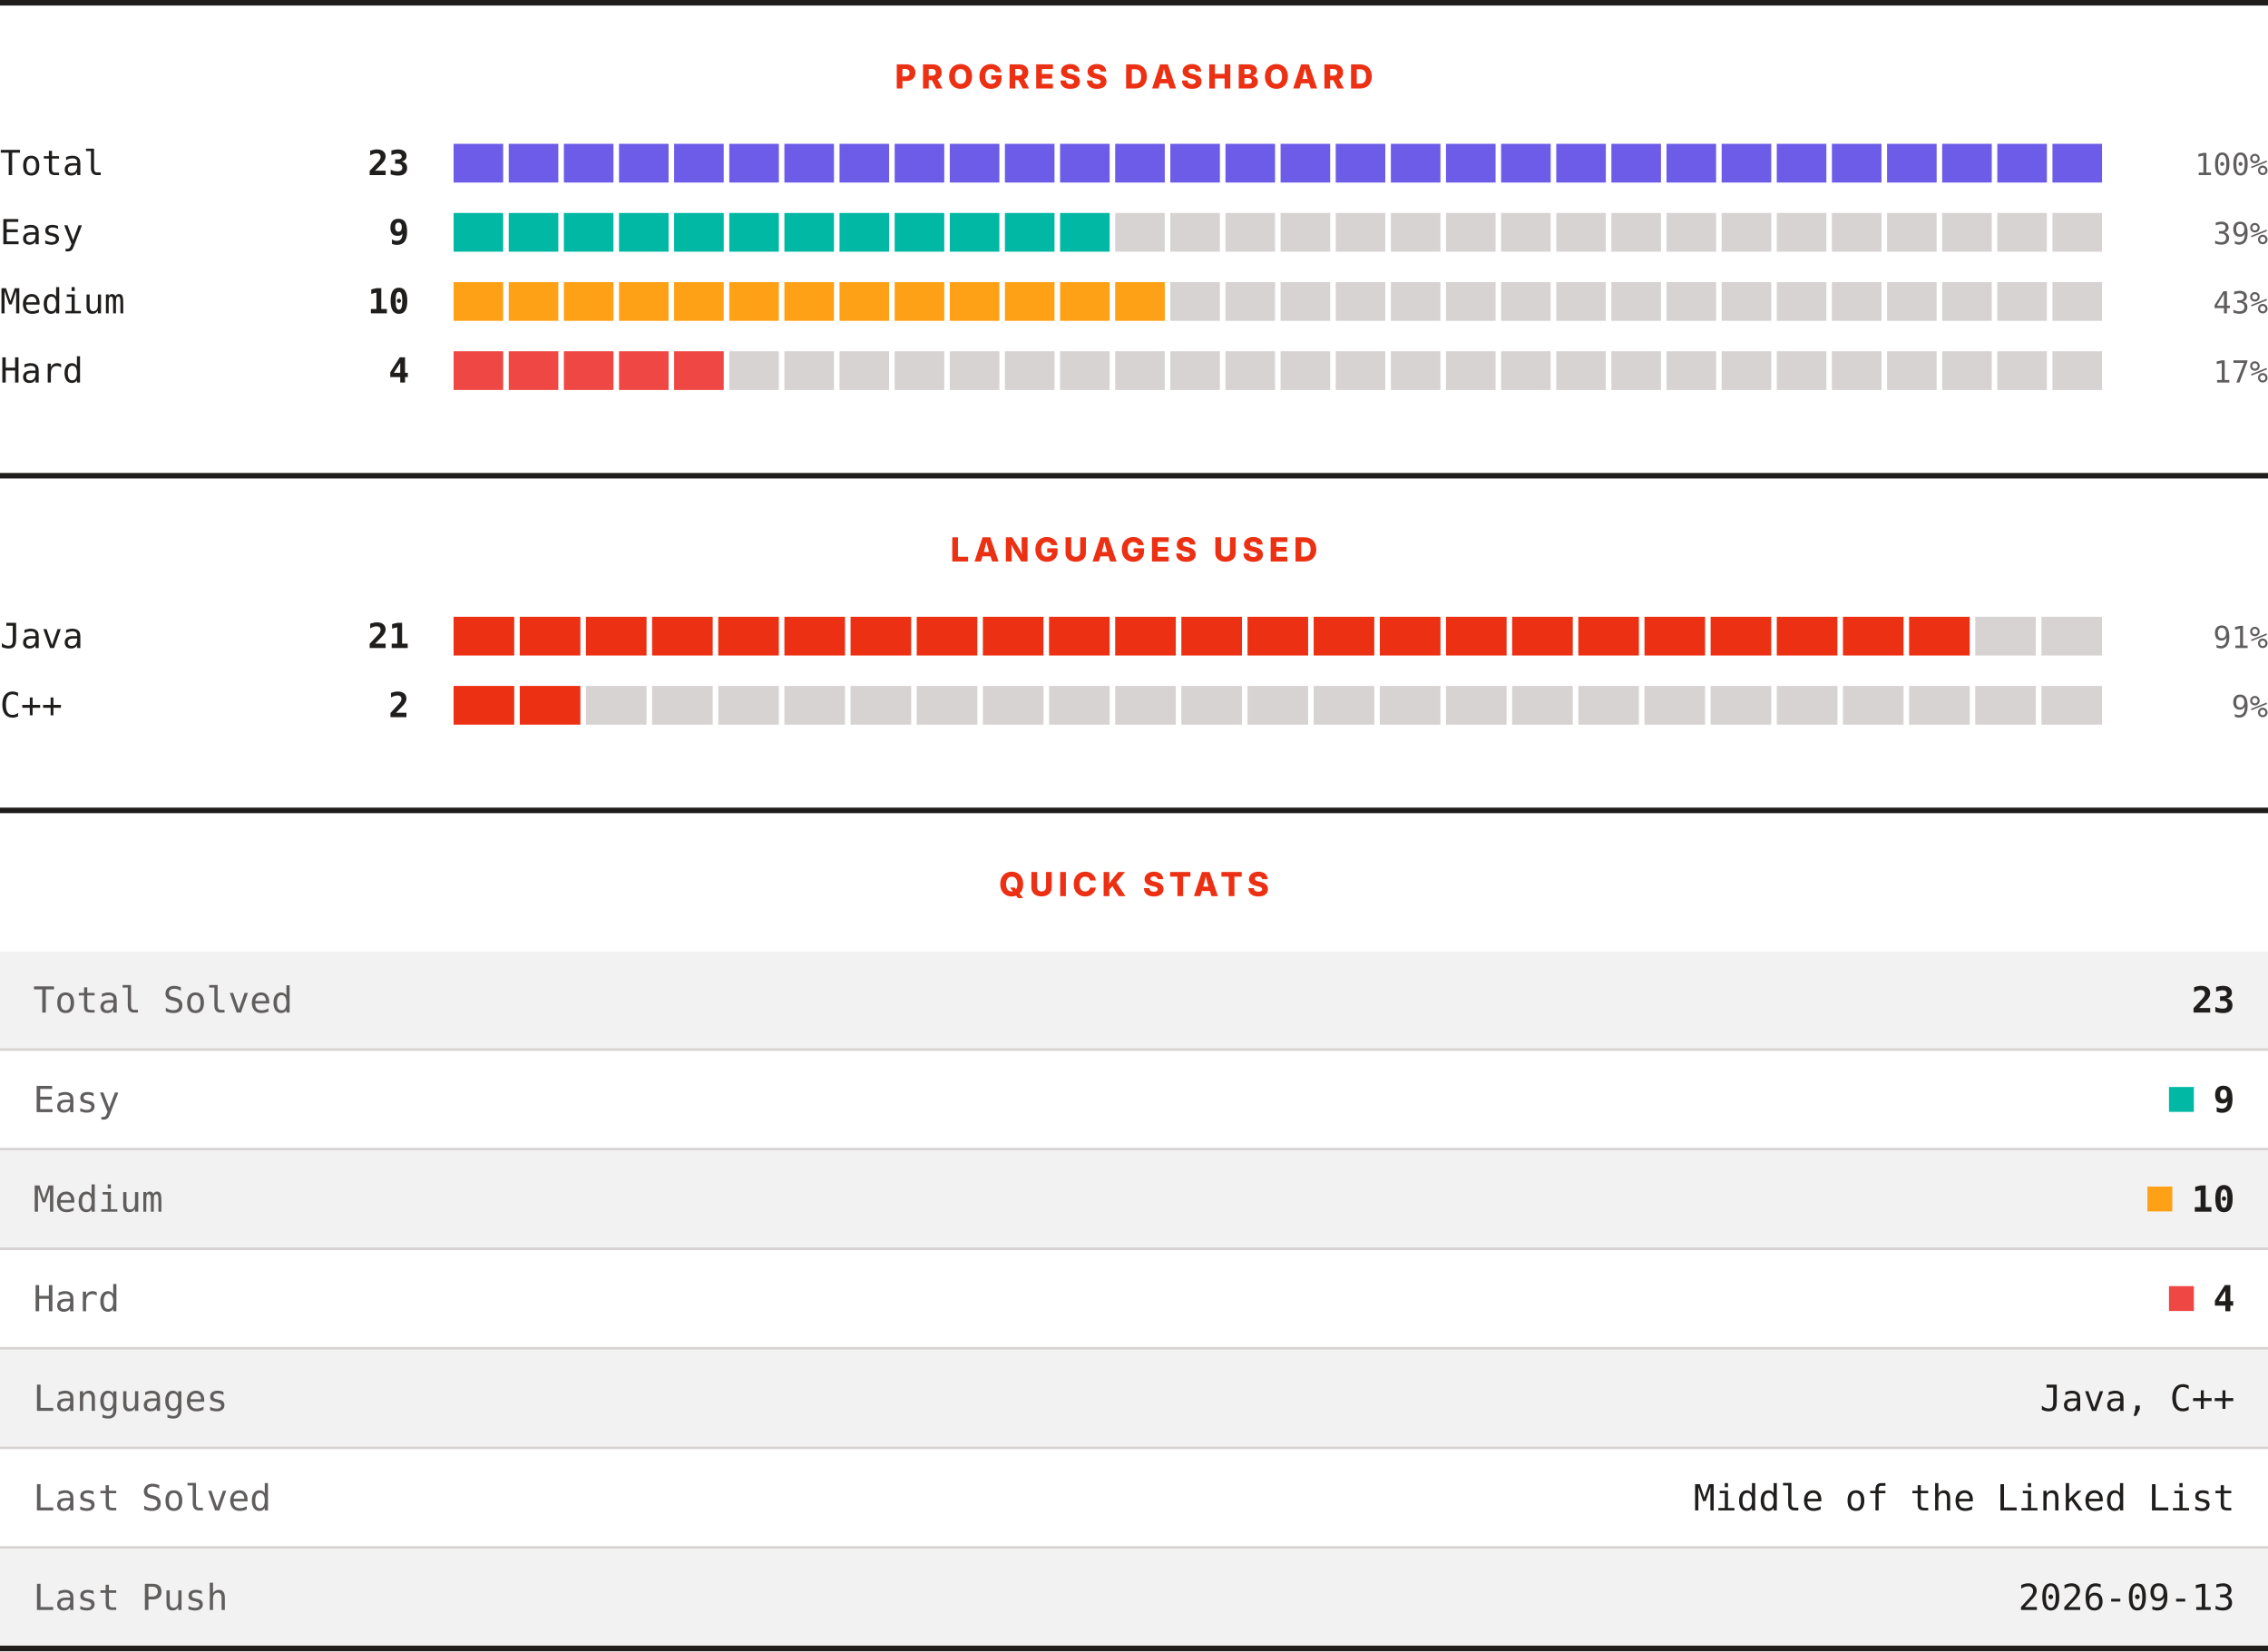
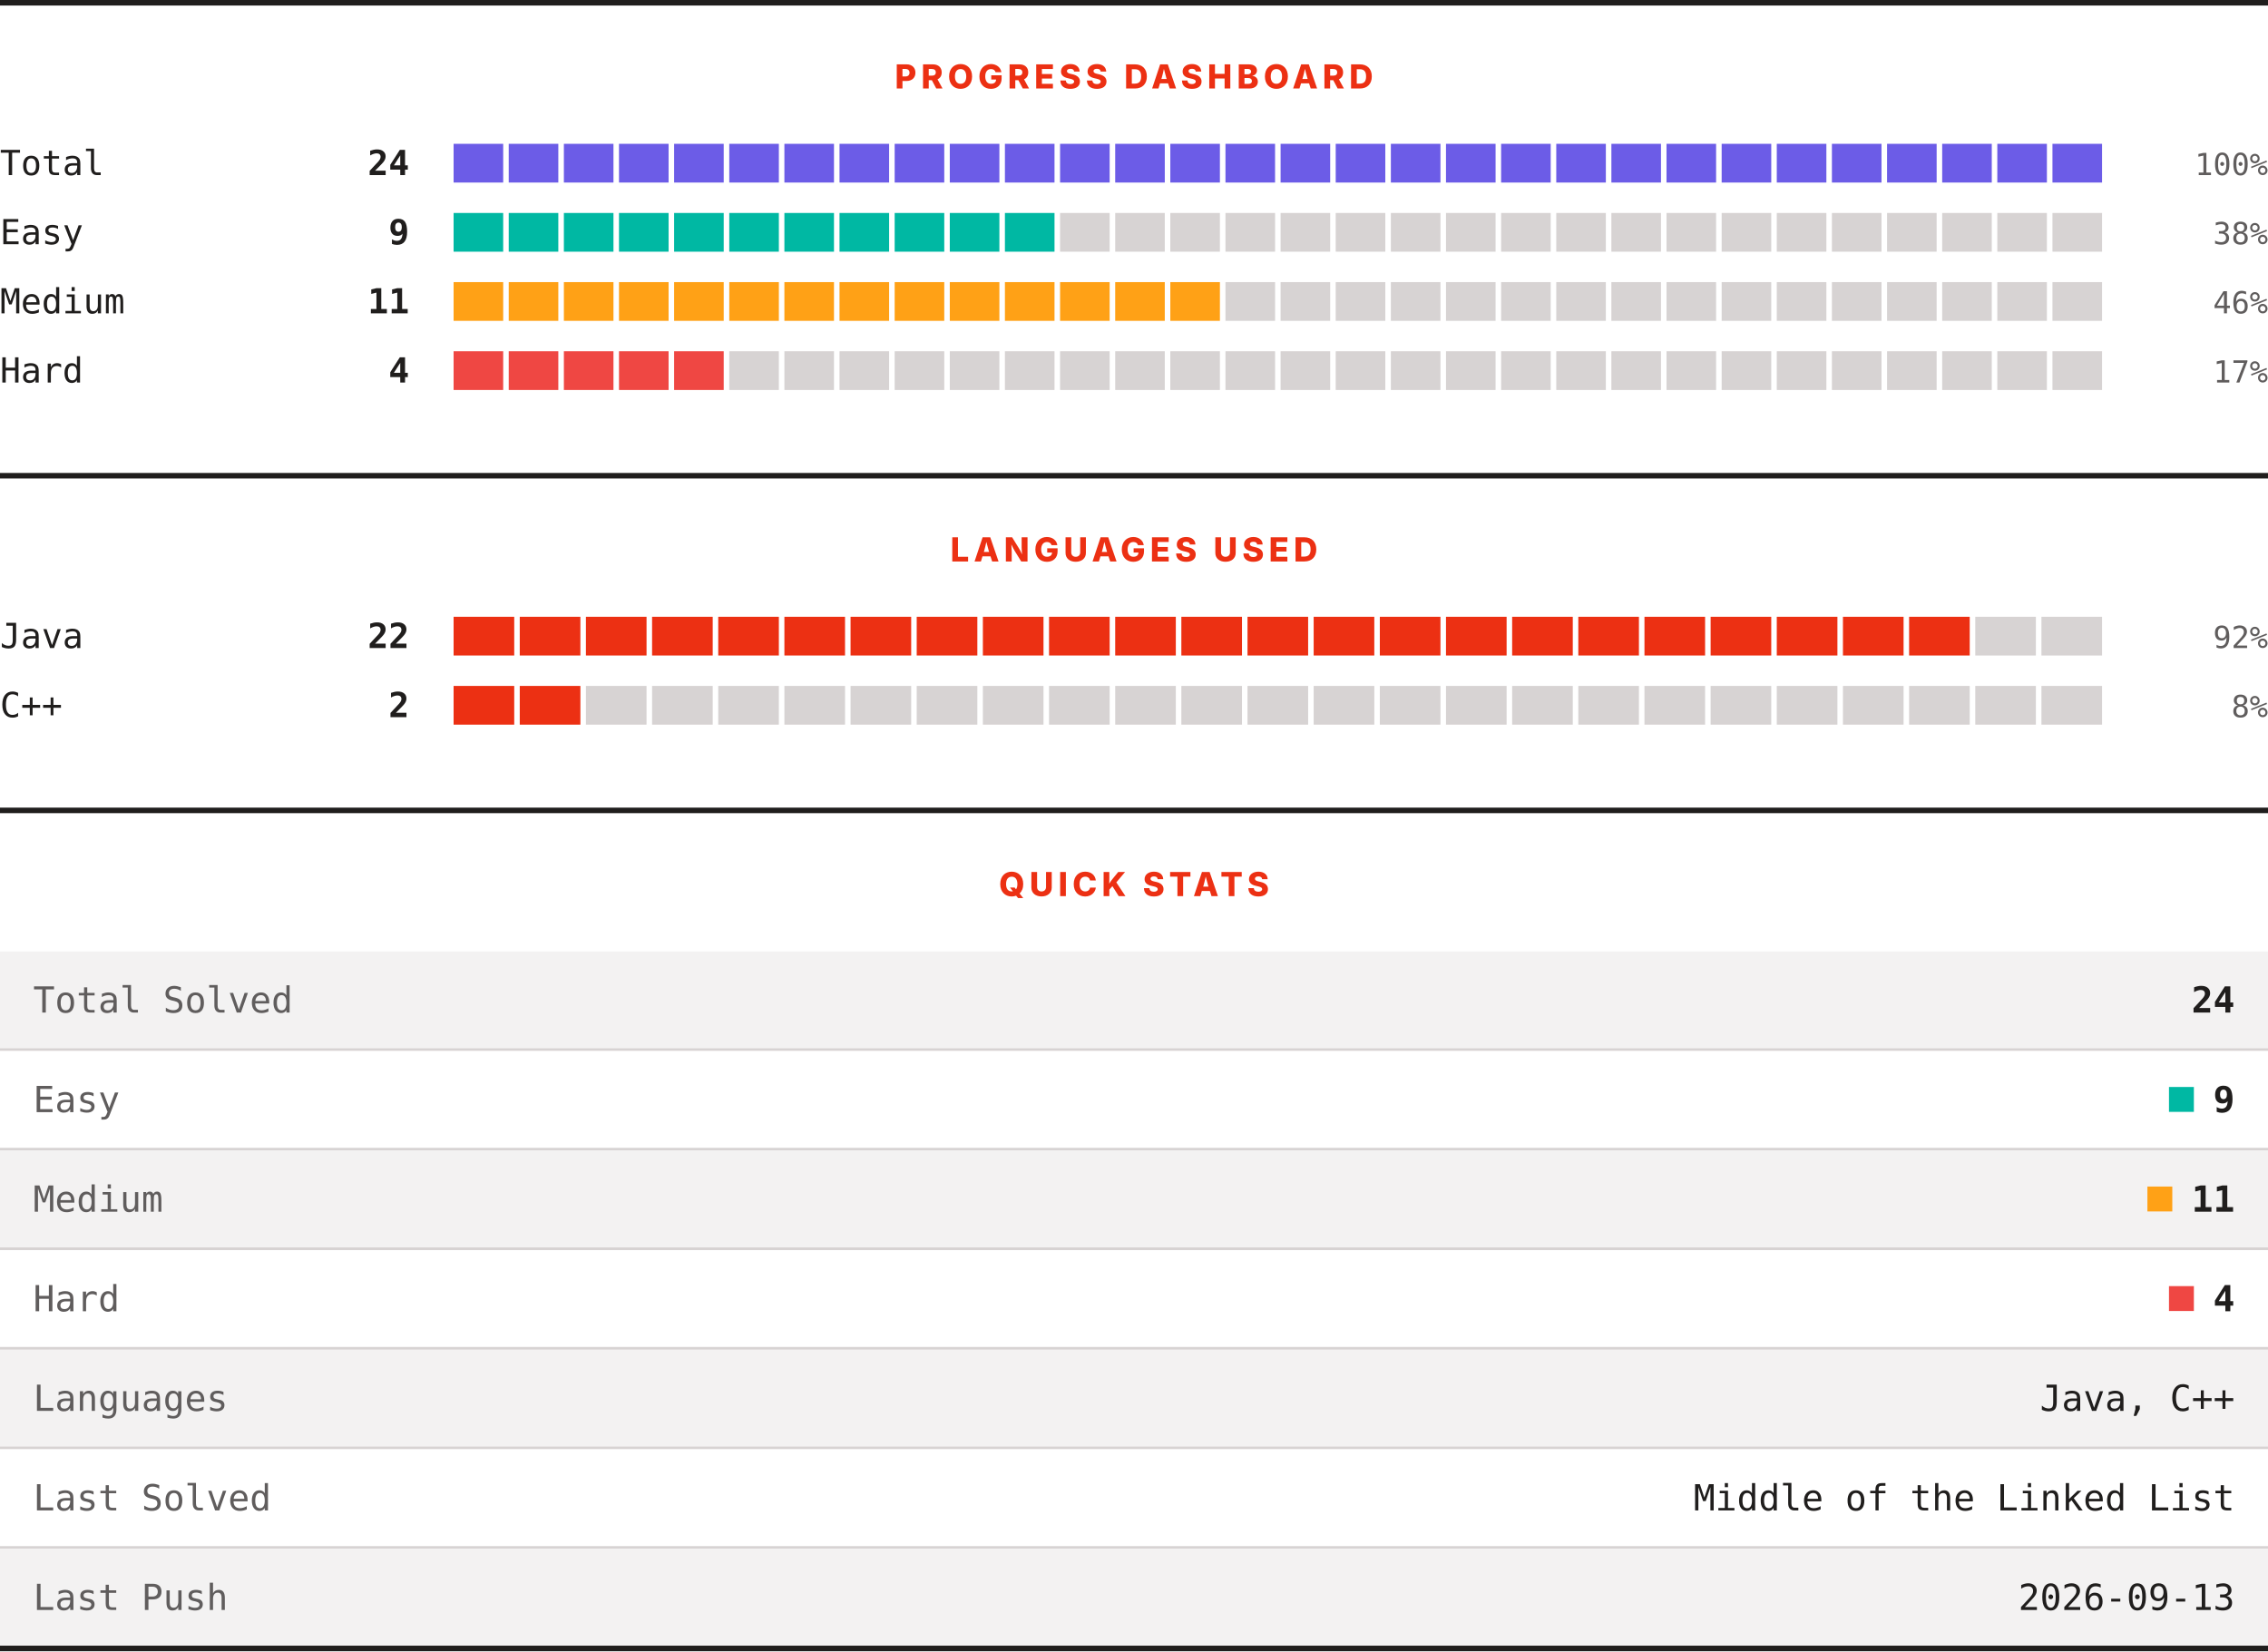
<svg xmlns="http://www.w3.org/2000/svg" width="820" height="597" viewBox="0 0 820 597" role="img" aria-label="LeetCode progress, languages and quick stats">
  <rect width="820" height="597" fill="#ffffff" />
  <rect x="0" y="0" width="820" height="2" fill="#201e1d" />
  <text x="410" y="32" text-anchor="middle" font-family="Archivo, system-ui, -apple-system, Segoe UI, sans-serif" font-size="12" font-weight="800" letter-spacing="1.68" fill="#ec3013">PROGRESS DASHBOARD</text>
  <text x="0" y="63.3" font-family="ui-monospace, SFMono-Regular, Menlo, Consolas, monospace" font-size="12.5" fill="#201e1d">Total</text>
-   <text x="148" y="63.3" text-anchor="end" font-family="ui-monospace, SFMono-Regular, Menlo, Consolas, monospace" font-size="12.5" font-weight="700" fill="#201e1d">23</text>
+   <text x="148" y="63.3" text-anchor="end" font-family="ui-monospace, SFMono-Regular, Menlo, Consolas, monospace" font-size="12.5" font-weight="700" fill="#201e1d">24</text>
  <rect x="164.00" y="52" width="17.93" height="14" fill="#6c5ce7" />
  <rect x="183.93" y="52" width="17.93" height="14" fill="#6c5ce7" />
  <rect x="203.87" y="52" width="17.93" height="14" fill="#6c5ce7" />
  <rect x="223.80" y="52" width="17.93" height="14" fill="#6c5ce7" />
  <rect x="243.73" y="52" width="17.93" height="14" fill="#6c5ce7" />
  <rect x="263.67" y="52" width="17.93" height="14" fill="#6c5ce7" />
  <rect x="283.60" y="52" width="17.93" height="14" fill="#6c5ce7" />
  <rect x="303.53" y="52" width="17.93" height="14" fill="#6c5ce7" />
  <rect x="323.47" y="52" width="17.93" height="14" fill="#6c5ce7" />
  <rect x="343.40" y="52" width="17.93" height="14" fill="#6c5ce7" />
  <rect x="363.33" y="52" width="17.93" height="14" fill="#6c5ce7" />
  <rect x="383.27" y="52" width="17.93" height="14" fill="#6c5ce7" />
  <rect x="403.20" y="52" width="17.93" height="14" fill="#6c5ce7" />
  <rect x="423.13" y="52" width="17.93" height="14" fill="#6c5ce7" />
  <rect x="443.07" y="52" width="17.93" height="14" fill="#6c5ce7" />
  <rect x="463.00" y="52" width="17.93" height="14" fill="#6c5ce7" />
  <rect x="482.93" y="52" width="17.93" height="14" fill="#6c5ce7" />
  <rect x="502.87" y="52" width="17.93" height="14" fill="#6c5ce7" />
  <rect x="522.80" y="52" width="17.93" height="14" fill="#6c5ce7" />
  <rect x="542.73" y="52" width="17.93" height="14" fill="#6c5ce7" />
  <rect x="562.67" y="52" width="17.93" height="14" fill="#6c5ce7" />
  <rect x="582.60" y="52" width="17.93" height="14" fill="#6c5ce7" />
  <rect x="602.53" y="52" width="17.93" height="14" fill="#6c5ce7" />
  <rect x="622.47" y="52" width="17.93" height="14" fill="#6c5ce7" />
  <rect x="642.40" y="52" width="17.93" height="14" fill="#6c5ce7" />
  <rect x="662.33" y="52" width="17.93" height="14" fill="#6c5ce7" />
  <rect x="682.27" y="52" width="17.93" height="14" fill="#6c5ce7" />
  <rect x="702.20" y="52" width="17.93" height="14" fill="#6c5ce7" />
  <rect x="722.13" y="52" width="17.93" height="14" fill="#6c5ce7" />
  <rect x="742.07" y="52" width="17.93" height="14" fill="#6c5ce7" />
  <text x="820" y="63.3" text-anchor="end" font-family="ui-monospace, SFMono-Regular, Menlo, Consolas, monospace" font-size="11" fill="#605d5d">100%</text>
  <text x="0" y="88.3" font-family="ui-monospace, SFMono-Regular, Menlo, Consolas, monospace" font-size="12.5" fill="#201e1d">Easy</text>
  <text x="148" y="88.3" text-anchor="end" font-family="ui-monospace, SFMono-Regular, Menlo, Consolas, monospace" font-size="12.5" font-weight="700" fill="#201e1d">9</text>
  <rect x="164.00" y="77" width="17.93" height="14" fill="#00b8a3" />
  <rect x="183.93" y="77" width="17.93" height="14" fill="#00b8a3" />
  <rect x="203.87" y="77" width="17.93" height="14" fill="#00b8a3" />
  <rect x="223.80" y="77" width="17.93" height="14" fill="#00b8a3" />
  <rect x="243.73" y="77" width="17.93" height="14" fill="#00b8a3" />
  <rect x="263.67" y="77" width="17.93" height="14" fill="#00b8a3" />
  <rect x="283.60" y="77" width="17.93" height="14" fill="#00b8a3" />
  <rect x="303.53" y="77" width="17.93" height="14" fill="#00b8a3" />
  <rect x="323.47" y="77" width="17.93" height="14" fill="#00b8a3" />
  <rect x="343.40" y="77" width="17.93" height="14" fill="#00b8a3" />
  <rect x="363.33" y="77" width="17.93" height="14" fill="#00b8a3" />
-   <rect x="383.27" y="77" width="17.93" height="14" fill="#00b8a3" />
+   <rect x="383.27" y="77" width="17.93" height="14" fill="#d7d3d3" />
  <rect x="403.20" y="77" width="17.93" height="14" fill="#d7d3d3" />
  <rect x="423.13" y="77" width="17.93" height="14" fill="#d7d3d3" />
  <rect x="443.07" y="77" width="17.93" height="14" fill="#d7d3d3" />
  <rect x="463.00" y="77" width="17.93" height="14" fill="#d7d3d3" />
  <rect x="482.93" y="77" width="17.93" height="14" fill="#d7d3d3" />
  <rect x="502.87" y="77" width="17.93" height="14" fill="#d7d3d3" />
  <rect x="522.80" y="77" width="17.93" height="14" fill="#d7d3d3" />
  <rect x="542.73" y="77" width="17.93" height="14" fill="#d7d3d3" />
  <rect x="562.67" y="77" width="17.93" height="14" fill="#d7d3d3" />
  <rect x="582.60" y="77" width="17.93" height="14" fill="#d7d3d3" />
  <rect x="602.53" y="77" width="17.93" height="14" fill="#d7d3d3" />
  <rect x="622.47" y="77" width="17.93" height="14" fill="#d7d3d3" />
  <rect x="642.40" y="77" width="17.93" height="14" fill="#d7d3d3" />
  <rect x="662.33" y="77" width="17.93" height="14" fill="#d7d3d3" />
  <rect x="682.27" y="77" width="17.93" height="14" fill="#d7d3d3" />
  <rect x="702.20" y="77" width="17.93" height="14" fill="#d7d3d3" />
  <rect x="722.13" y="77" width="17.93" height="14" fill="#d7d3d3" />
  <rect x="742.07" y="77" width="17.93" height="14" fill="#d7d3d3" />
-   <text x="820" y="88.3" text-anchor="end" font-family="ui-monospace, SFMono-Regular, Menlo, Consolas, monospace" font-size="11" fill="#605d5d">39%</text>
+   <text x="820" y="88.3" text-anchor="end" font-family="ui-monospace, SFMono-Regular, Menlo, Consolas, monospace" font-size="11" fill="#605d5d">38%</text>
  <text x="0" y="113.3" font-family="ui-monospace, SFMono-Regular, Menlo, Consolas, monospace" font-size="12.5" fill="#201e1d">Medium</text>
-   <text x="148" y="113.3" text-anchor="end" font-family="ui-monospace, SFMono-Regular, Menlo, Consolas, monospace" font-size="12.5" font-weight="700" fill="#201e1d">10</text>
+   <text x="148" y="113.3" text-anchor="end" font-family="ui-monospace, SFMono-Regular, Menlo, Consolas, monospace" font-size="12.5" font-weight="700" fill="#201e1d">11</text>
  <rect x="164.00" y="102" width="17.93" height="14" fill="#ffa116" />
  <rect x="183.93" y="102" width="17.93" height="14" fill="#ffa116" />
  <rect x="203.87" y="102" width="17.93" height="14" fill="#ffa116" />
  <rect x="223.80" y="102" width="17.93" height="14" fill="#ffa116" />
  <rect x="243.73" y="102" width="17.93" height="14" fill="#ffa116" />
  <rect x="263.67" y="102" width="17.93" height="14" fill="#ffa116" />
  <rect x="283.60" y="102" width="17.93" height="14" fill="#ffa116" />
  <rect x="303.53" y="102" width="17.93" height="14" fill="#ffa116" />
  <rect x="323.47" y="102" width="17.93" height="14" fill="#ffa116" />
  <rect x="343.40" y="102" width="17.93" height="14" fill="#ffa116" />
  <rect x="363.33" y="102" width="17.93" height="14" fill="#ffa116" />
  <rect x="383.27" y="102" width="17.93" height="14" fill="#ffa116" />
  <rect x="403.20" y="102" width="17.93" height="14" fill="#ffa116" />
-   <rect x="423.13" y="102" width="17.93" height="14" fill="#d7d3d3" />
+   <rect x="423.13" y="102" width="17.93" height="14" fill="#ffa116" />
  <rect x="443.07" y="102" width="17.93" height="14" fill="#d7d3d3" />
  <rect x="463.00" y="102" width="17.93" height="14" fill="#d7d3d3" />
  <rect x="482.93" y="102" width="17.93" height="14" fill="#d7d3d3" />
  <rect x="502.87" y="102" width="17.93" height="14" fill="#d7d3d3" />
  <rect x="522.80" y="102" width="17.93" height="14" fill="#d7d3d3" />
  <rect x="542.73" y="102" width="17.93" height="14" fill="#d7d3d3" />
  <rect x="562.67" y="102" width="17.93" height="14" fill="#d7d3d3" />
  <rect x="582.60" y="102" width="17.93" height="14" fill="#d7d3d3" />
  <rect x="602.53" y="102" width="17.93" height="14" fill="#d7d3d3" />
  <rect x="622.47" y="102" width="17.93" height="14" fill="#d7d3d3" />
  <rect x="642.40" y="102" width="17.93" height="14" fill="#d7d3d3" />
  <rect x="662.33" y="102" width="17.93" height="14" fill="#d7d3d3" />
  <rect x="682.27" y="102" width="17.93" height="14" fill="#d7d3d3" />
  <rect x="702.20" y="102" width="17.93" height="14" fill="#d7d3d3" />
  <rect x="722.13" y="102" width="17.93" height="14" fill="#d7d3d3" />
  <rect x="742.07" y="102" width="17.93" height="14" fill="#d7d3d3" />
-   <text x="820" y="113.3" text-anchor="end" font-family="ui-monospace, SFMono-Regular, Menlo, Consolas, monospace" font-size="11" fill="#605d5d">43%</text>
+   <text x="820" y="113.3" text-anchor="end" font-family="ui-monospace, SFMono-Regular, Menlo, Consolas, monospace" font-size="11" fill="#605d5d">46%</text>
  <text x="0" y="138.3" font-family="ui-monospace, SFMono-Regular, Menlo, Consolas, monospace" font-size="12.5" fill="#201e1d">Hard</text>
  <text x="148" y="138.3" text-anchor="end" font-family="ui-monospace, SFMono-Regular, Menlo, Consolas, monospace" font-size="12.5" font-weight="700" fill="#201e1d">4</text>
  <rect x="164.00" y="127" width="17.93" height="14" fill="#ef4743" />
  <rect x="183.93" y="127" width="17.93" height="14" fill="#ef4743" />
  <rect x="203.87" y="127" width="17.93" height="14" fill="#ef4743" />
  <rect x="223.80" y="127" width="17.93" height="14" fill="#ef4743" />
  <rect x="243.73" y="127" width="17.93" height="14" fill="#ef4743" />
  <rect x="263.67" y="127" width="17.93" height="14" fill="#d7d3d3" />
  <rect x="283.60" y="127" width="17.93" height="14" fill="#d7d3d3" />
  <rect x="303.53" y="127" width="17.93" height="14" fill="#d7d3d3" />
  <rect x="323.47" y="127" width="17.93" height="14" fill="#d7d3d3" />
  <rect x="343.40" y="127" width="17.93" height="14" fill="#d7d3d3" />
  <rect x="363.33" y="127" width="17.93" height="14" fill="#d7d3d3" />
  <rect x="383.27" y="127" width="17.93" height="14" fill="#d7d3d3" />
  <rect x="403.20" y="127" width="17.93" height="14" fill="#d7d3d3" />
  <rect x="423.13" y="127" width="17.93" height="14" fill="#d7d3d3" />
  <rect x="443.07" y="127" width="17.93" height="14" fill="#d7d3d3" />
  <rect x="463.00" y="127" width="17.93" height="14" fill="#d7d3d3" />
  <rect x="482.93" y="127" width="17.93" height="14" fill="#d7d3d3" />
  <rect x="502.87" y="127" width="17.93" height="14" fill="#d7d3d3" />
  <rect x="522.80" y="127" width="17.93" height="14" fill="#d7d3d3" />
  <rect x="542.73" y="127" width="17.93" height="14" fill="#d7d3d3" />
  <rect x="562.67" y="127" width="17.93" height="14" fill="#d7d3d3" />
  <rect x="582.60" y="127" width="17.93" height="14" fill="#d7d3d3" />
  <rect x="602.53" y="127" width="17.93" height="14" fill="#d7d3d3" />
  <rect x="622.47" y="127" width="17.93" height="14" fill="#d7d3d3" />
  <rect x="642.40" y="127" width="17.93" height="14" fill="#d7d3d3" />
  <rect x="662.33" y="127" width="17.93" height="14" fill="#d7d3d3" />
  <rect x="682.27" y="127" width="17.93" height="14" fill="#d7d3d3" />
  <rect x="702.20" y="127" width="17.93" height="14" fill="#d7d3d3" />
  <rect x="722.13" y="127" width="17.93" height="14" fill="#d7d3d3" />
  <rect x="742.07" y="127" width="17.93" height="14" fill="#d7d3d3" />
  <text x="820" y="138.3" text-anchor="end" font-family="ui-monospace, SFMono-Regular, Menlo, Consolas, monospace" font-size="11" fill="#605d5d">17%</text>
  <rect x="0" y="171" width="820" height="2" fill="#201e1d" />
  <text x="410" y="203" text-anchor="middle" font-family="Archivo, system-ui, -apple-system, Segoe UI, sans-serif" font-size="12" font-weight="800" letter-spacing="1.68" fill="#ec3013">LANGUAGES USED</text>
  <text x="0" y="234.3" font-family="ui-monospace, SFMono-Regular, Menlo, Consolas, monospace" font-size="12.5" fill="#201e1d">Java</text>
-   <text x="148" y="234.3" text-anchor="end" font-family="ui-monospace, SFMono-Regular, Menlo, Consolas, monospace" font-size="12.5" font-weight="700" fill="#201e1d">21</text>
+   <text x="148" y="234.3" text-anchor="end" font-family="ui-monospace, SFMono-Regular, Menlo, Consolas, monospace" font-size="12.5" font-weight="700" fill="#201e1d">22</text>
  <rect x="164.00" y="223" width="21.92" height="14" fill="#ec3013" />
  <rect x="187.92" y="223" width="21.92" height="14" fill="#ec3013" />
  <rect x="211.84" y="223" width="21.92" height="14" fill="#ec3013" />
  <rect x="235.76" y="223" width="21.92" height="14" fill="#ec3013" />
  <rect x="259.68" y="223" width="21.92" height="14" fill="#ec3013" />
  <rect x="283.60" y="223" width="21.92" height="14" fill="#ec3013" />
  <rect x="307.52" y="223" width="21.92" height="14" fill="#ec3013" />
  <rect x="331.44" y="223" width="21.92" height="14" fill="#ec3013" />
  <rect x="355.36" y="223" width="21.92" height="14" fill="#ec3013" />
  <rect x="379.28" y="223" width="21.92" height="14" fill="#ec3013" />
  <rect x="403.20" y="223" width="21.92" height="14" fill="#ec3013" />
  <rect x="427.12" y="223" width="21.92" height="14" fill="#ec3013" />
  <rect x="451.04" y="223" width="21.92" height="14" fill="#ec3013" />
  <rect x="474.96" y="223" width="21.92" height="14" fill="#ec3013" />
  <rect x="498.88" y="223" width="21.92" height="14" fill="#ec3013" />
  <rect x="522.80" y="223" width="21.92" height="14" fill="#ec3013" />
  <rect x="546.72" y="223" width="21.92" height="14" fill="#ec3013" />
  <rect x="570.64" y="223" width="21.92" height="14" fill="#ec3013" />
  <rect x="594.56" y="223" width="21.92" height="14" fill="#ec3013" />
  <rect x="618.48" y="223" width="21.92" height="14" fill="#ec3013" />
  <rect x="642.40" y="223" width="21.92" height="14" fill="#ec3013" />
  <rect x="666.32" y="223" width="21.92" height="14" fill="#ec3013" />
  <rect x="690.24" y="223" width="21.92" height="14" fill="#ec3013" />
  <rect x="714.16" y="223" width="21.92" height="14" fill="#d7d3d3" />
  <rect x="738.08" y="223" width="21.92" height="14" fill="#d7d3d3" />
-   <text x="820" y="234.3" text-anchor="end" font-family="ui-monospace, SFMono-Regular, Menlo, Consolas, monospace" font-size="11" fill="#605d5d">91%</text>
+   <text x="820" y="234.3" text-anchor="end" font-family="ui-monospace, SFMono-Regular, Menlo, Consolas, monospace" font-size="11" fill="#605d5d">92%</text>
  <text x="0" y="259.3" font-family="ui-monospace, SFMono-Regular, Menlo, Consolas, monospace" font-size="12.5" fill="#201e1d">C++</text>
  <text x="148" y="259.3" text-anchor="end" font-family="ui-monospace, SFMono-Regular, Menlo, Consolas, monospace" font-size="12.5" font-weight="700" fill="#201e1d">2</text>
  <rect x="164.00" y="248" width="21.92" height="14" fill="#ec3013" />
  <rect x="187.92" y="248" width="21.92" height="14" fill="#ec3013" />
  <rect x="211.84" y="248" width="21.92" height="14" fill="#d7d3d3" />
  <rect x="235.76" y="248" width="21.92" height="14" fill="#d7d3d3" />
  <rect x="259.68" y="248" width="21.92" height="14" fill="#d7d3d3" />
  <rect x="283.60" y="248" width="21.92" height="14" fill="#d7d3d3" />
  <rect x="307.52" y="248" width="21.92" height="14" fill="#d7d3d3" />
  <rect x="331.44" y="248" width="21.92" height="14" fill="#d7d3d3" />
  <rect x="355.36" y="248" width="21.92" height="14" fill="#d7d3d3" />
  <rect x="379.28" y="248" width="21.92" height="14" fill="#d7d3d3" />
  <rect x="403.20" y="248" width="21.92" height="14" fill="#d7d3d3" />
  <rect x="427.12" y="248" width="21.92" height="14" fill="#d7d3d3" />
  <rect x="451.04" y="248" width="21.92" height="14" fill="#d7d3d3" />
  <rect x="474.96" y="248" width="21.92" height="14" fill="#d7d3d3" />
  <rect x="498.88" y="248" width="21.92" height="14" fill="#d7d3d3" />
  <rect x="522.80" y="248" width="21.92" height="14" fill="#d7d3d3" />
  <rect x="546.72" y="248" width="21.92" height="14" fill="#d7d3d3" />
  <rect x="570.64" y="248" width="21.92" height="14" fill="#d7d3d3" />
  <rect x="594.56" y="248" width="21.92" height="14" fill="#d7d3d3" />
  <rect x="618.48" y="248" width="21.92" height="14" fill="#d7d3d3" />
  <rect x="642.40" y="248" width="21.92" height="14" fill="#d7d3d3" />
  <rect x="666.32" y="248" width="21.92" height="14" fill="#d7d3d3" />
  <rect x="690.24" y="248" width="21.92" height="14" fill="#d7d3d3" />
  <rect x="714.16" y="248" width="21.92" height="14" fill="#d7d3d3" />
  <rect x="738.08" y="248" width="21.92" height="14" fill="#d7d3d3" />
-   <text x="820" y="259.3" text-anchor="end" font-family="ui-monospace, SFMono-Regular, Menlo, Consolas, monospace" font-size="11" fill="#605d5d">9%</text>
+   <text x="820" y="259.3" text-anchor="end" font-family="ui-monospace, SFMono-Regular, Menlo, Consolas, monospace" font-size="11" fill="#605d5d">8%</text>
  <rect x="0" y="292" width="820" height="2" fill="#201e1d" />
  <text x="410" y="324" text-anchor="middle" font-family="Archivo, system-ui, -apple-system, Segoe UI, sans-serif" font-size="12" font-weight="800" letter-spacing="1.68" fill="#ec3013">QUICK STATS</text>
  <rect x="0" y="344" width="820" height="35" fill="#f3f2f2" />
  <text x="12" y="366.1" font-family="ui-monospace, SFMono-Regular, Menlo, Consolas, monospace" font-size="13" fill="#605d5d">Total Solved</text>
-   <text x="808" y="366.1" text-anchor="end" font-family="ui-monospace, SFMono-Regular, Menlo, Consolas, monospace" font-size="13" font-weight="700" fill="#201e1d">23</text>
+   <text x="808" y="366.1" text-anchor="end" font-family="ui-monospace, SFMono-Regular, Menlo, Consolas, monospace" font-size="13" font-weight="700" fill="#201e1d">24</text>
  <rect x="0" y="379" width="820" height="1" fill="#d7d3d3" />
  <rect x="0" y="380" width="820" height="35" fill="#ffffff" />
  <text x="12" y="402.1" font-family="ui-monospace, SFMono-Regular, Menlo, Consolas, monospace" font-size="13" fill="#605d5d">Easy</text>
  <rect x="784.2" y="393" width="9" height="9" fill="#00b8a3" />
  <text x="808" y="402.1" text-anchor="end" font-family="ui-monospace, SFMono-Regular, Menlo, Consolas, monospace" font-size="13" font-weight="700" fill="#201e1d">9</text>
  <rect x="0" y="415" width="820" height="1" fill="#d7d3d3" />
  <rect x="0" y="416" width="820" height="35" fill="#f3f2f2" />
  <text x="12" y="438.1" font-family="ui-monospace, SFMono-Regular, Menlo, Consolas, monospace" font-size="13" fill="#605d5d">Medium</text>
  <rect x="776.4" y="429" width="9" height="9" fill="#ffa116" />
-   <text x="808" y="438.1" text-anchor="end" font-family="ui-monospace, SFMono-Regular, Menlo, Consolas, monospace" font-size="13" font-weight="700" fill="#201e1d">10</text>
+   <text x="808" y="438.1" text-anchor="end" font-family="ui-monospace, SFMono-Regular, Menlo, Consolas, monospace" font-size="13" font-weight="700" fill="#201e1d">11</text>
  <rect x="0" y="451" width="820" height="1" fill="#d7d3d3" />
  <rect x="0" y="452" width="820" height="35" fill="#ffffff" />
  <text x="12" y="474.1" font-family="ui-monospace, SFMono-Regular, Menlo, Consolas, monospace" font-size="13" fill="#605d5d">Hard</text>
  <rect x="784.2" y="465" width="9" height="9" fill="#ef4743" />
  <text x="808" y="474.1" text-anchor="end" font-family="ui-monospace, SFMono-Regular, Menlo, Consolas, monospace" font-size="13" font-weight="700" fill="#201e1d">4</text>
  <rect x="0" y="487" width="820" height="1" fill="#d7d3d3" />
  <rect x="0" y="488" width="820" height="35" fill="#f3f2f2" />
  <text x="12" y="510.1" font-family="ui-monospace, SFMono-Regular, Menlo, Consolas, monospace" font-size="13" fill="#605d5d">Languages</text>
  <text x="808" y="510.1" text-anchor="end" font-family="ui-monospace, SFMono-Regular, Menlo, Consolas, monospace" font-size="13" fill="#201e1d">Java, C++</text>
  <rect x="0" y="523" width="820" height="1" fill="#d7d3d3" />
  <rect x="0" y="524" width="820" height="35" fill="#ffffff" />
  <text x="12" y="546.1" font-family="ui-monospace, SFMono-Regular, Menlo, Consolas, monospace" font-size="13" fill="#605d5d">Last Solved</text>
  <text x="808" y="546.1" text-anchor="end" font-family="ui-monospace, SFMono-Regular, Menlo, Consolas, monospace" font-size="13" fill="#201e1d">Middle of the Linked List</text>
  <rect x="0" y="559" width="820" height="1" fill="#d7d3d3" />
  <rect x="0" y="560" width="820" height="35" fill="#f3f2f2" />
  <text x="12" y="582.1" font-family="ui-monospace, SFMono-Regular, Menlo, Consolas, monospace" font-size="13" fill="#605d5d">Last Push</text>
  <text x="808" y="582.1" text-anchor="end" font-family="ui-monospace, SFMono-Regular, Menlo, Consolas, monospace" font-size="13" fill="#201e1d">2026-09-13</text>
  <rect x="0" y="595" width="820" height="2" fill="#201e1d" />
</svg>
